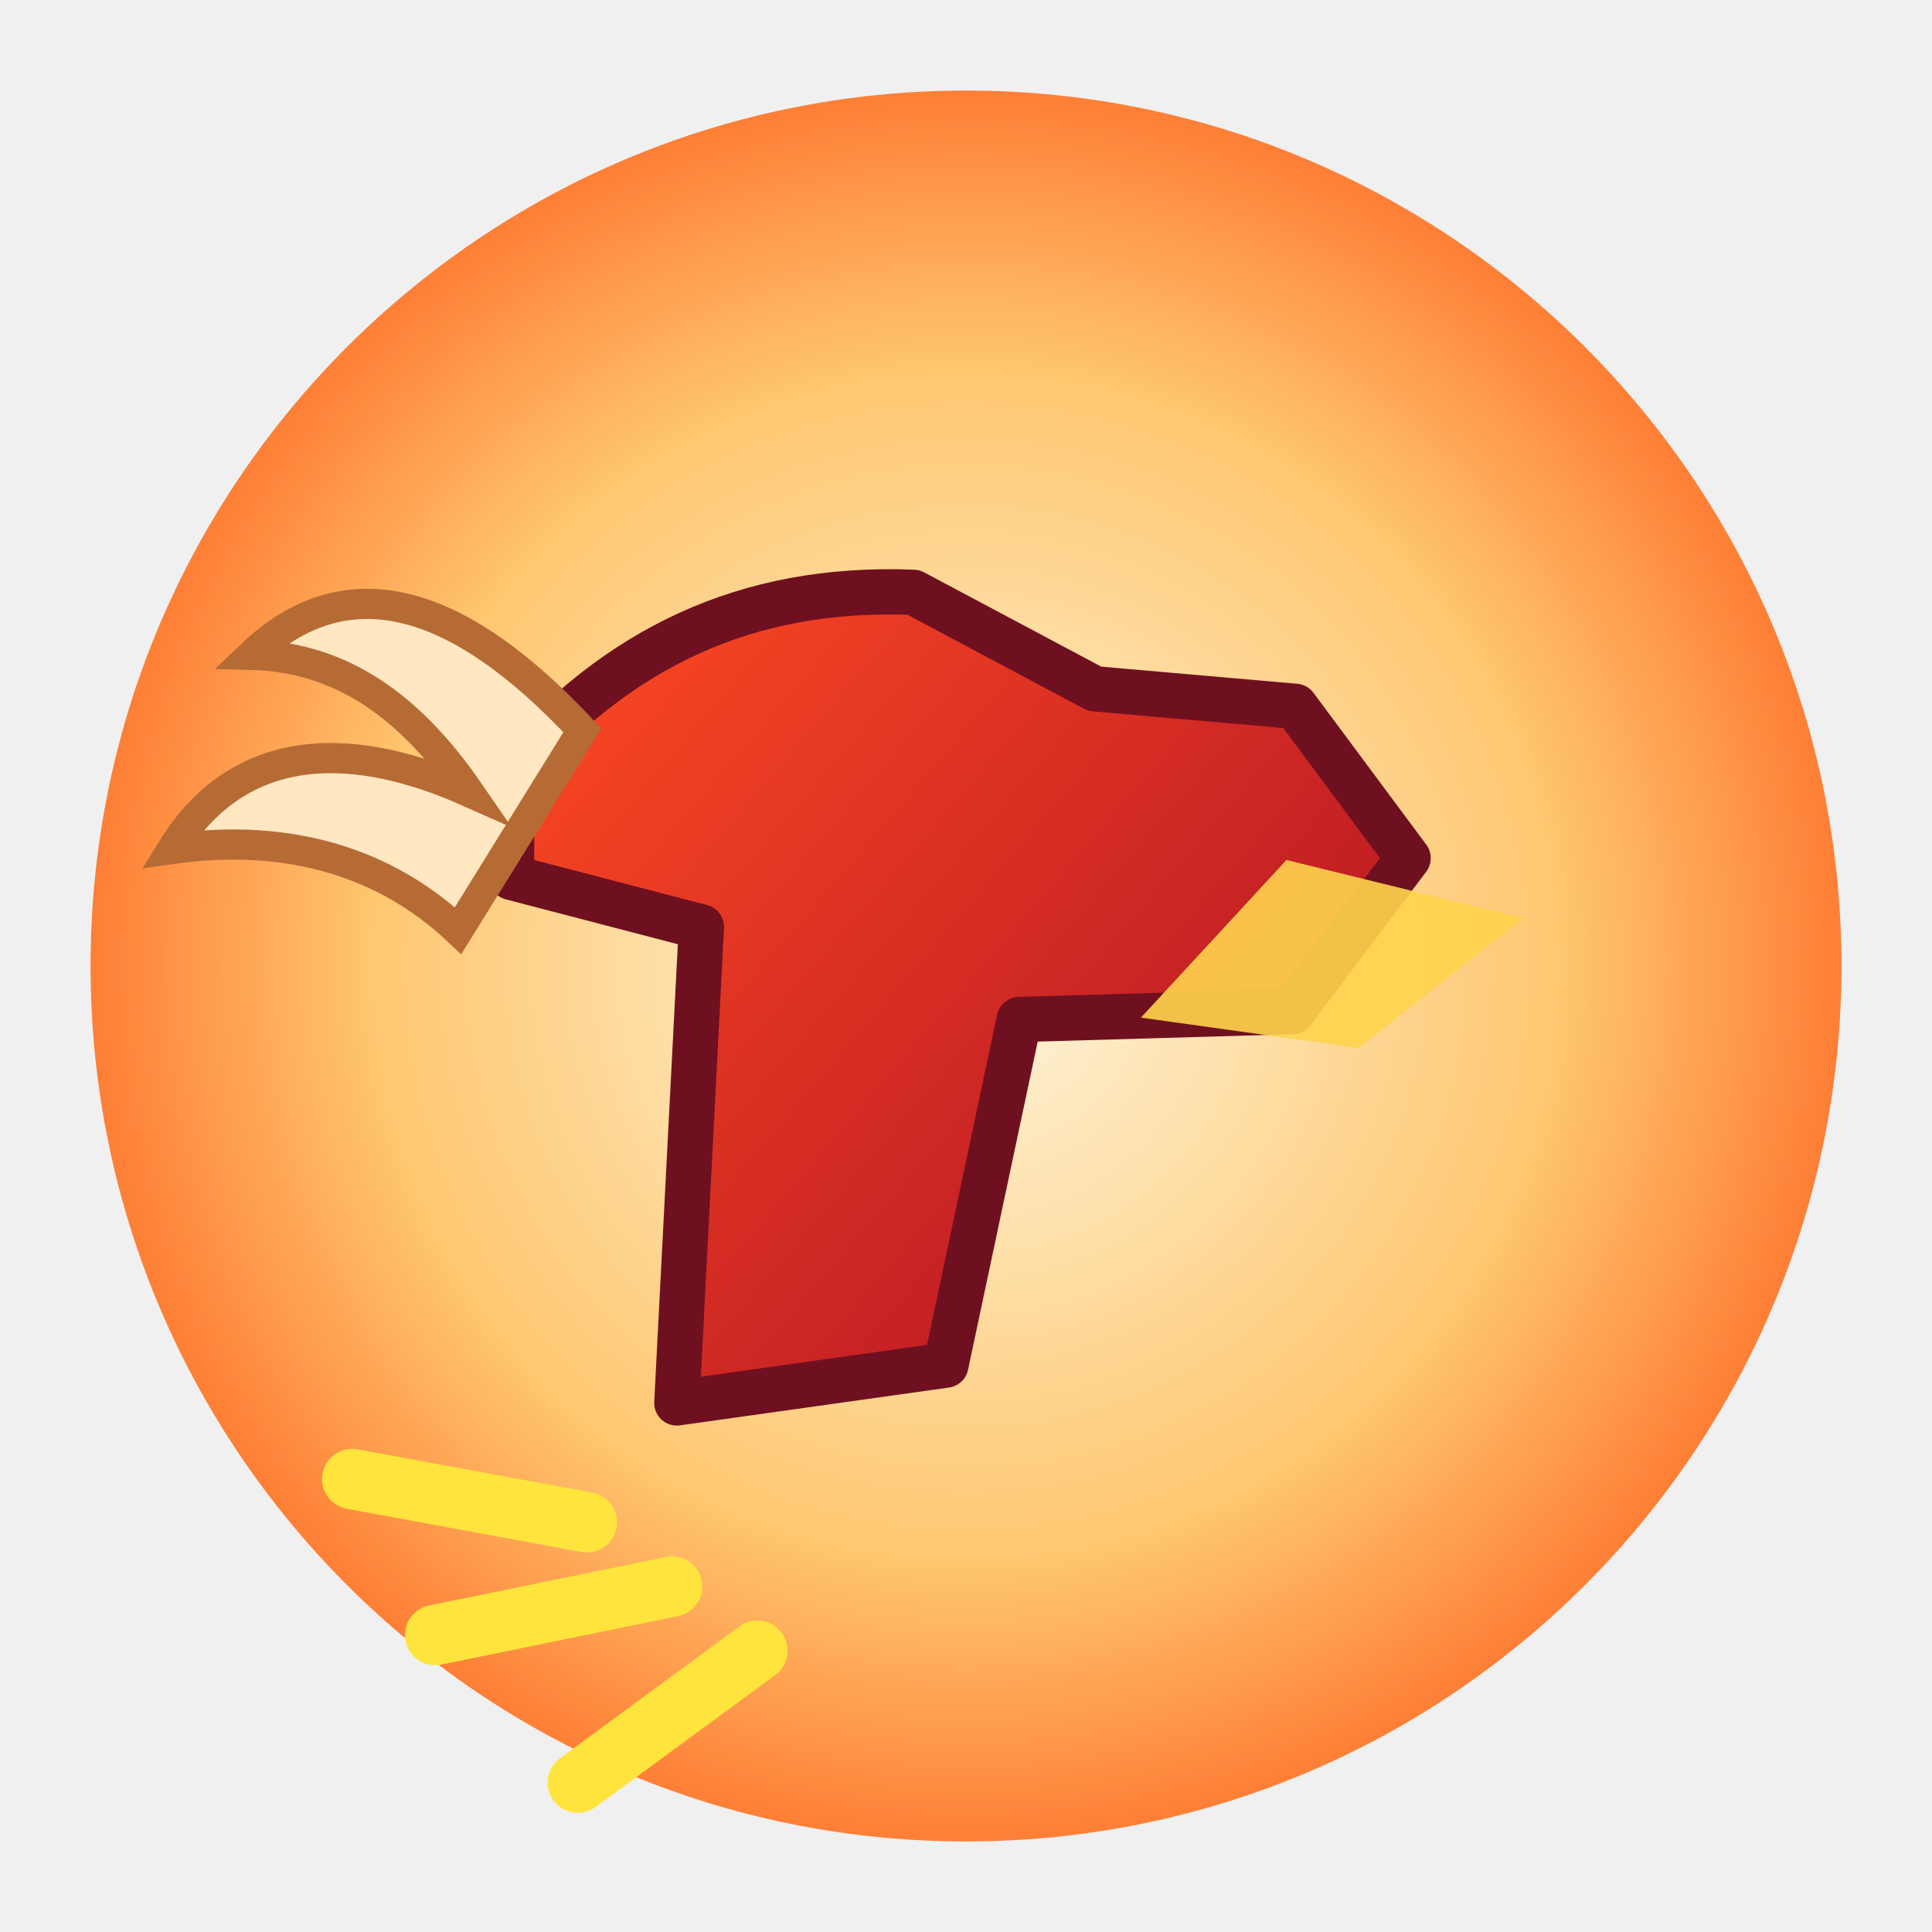
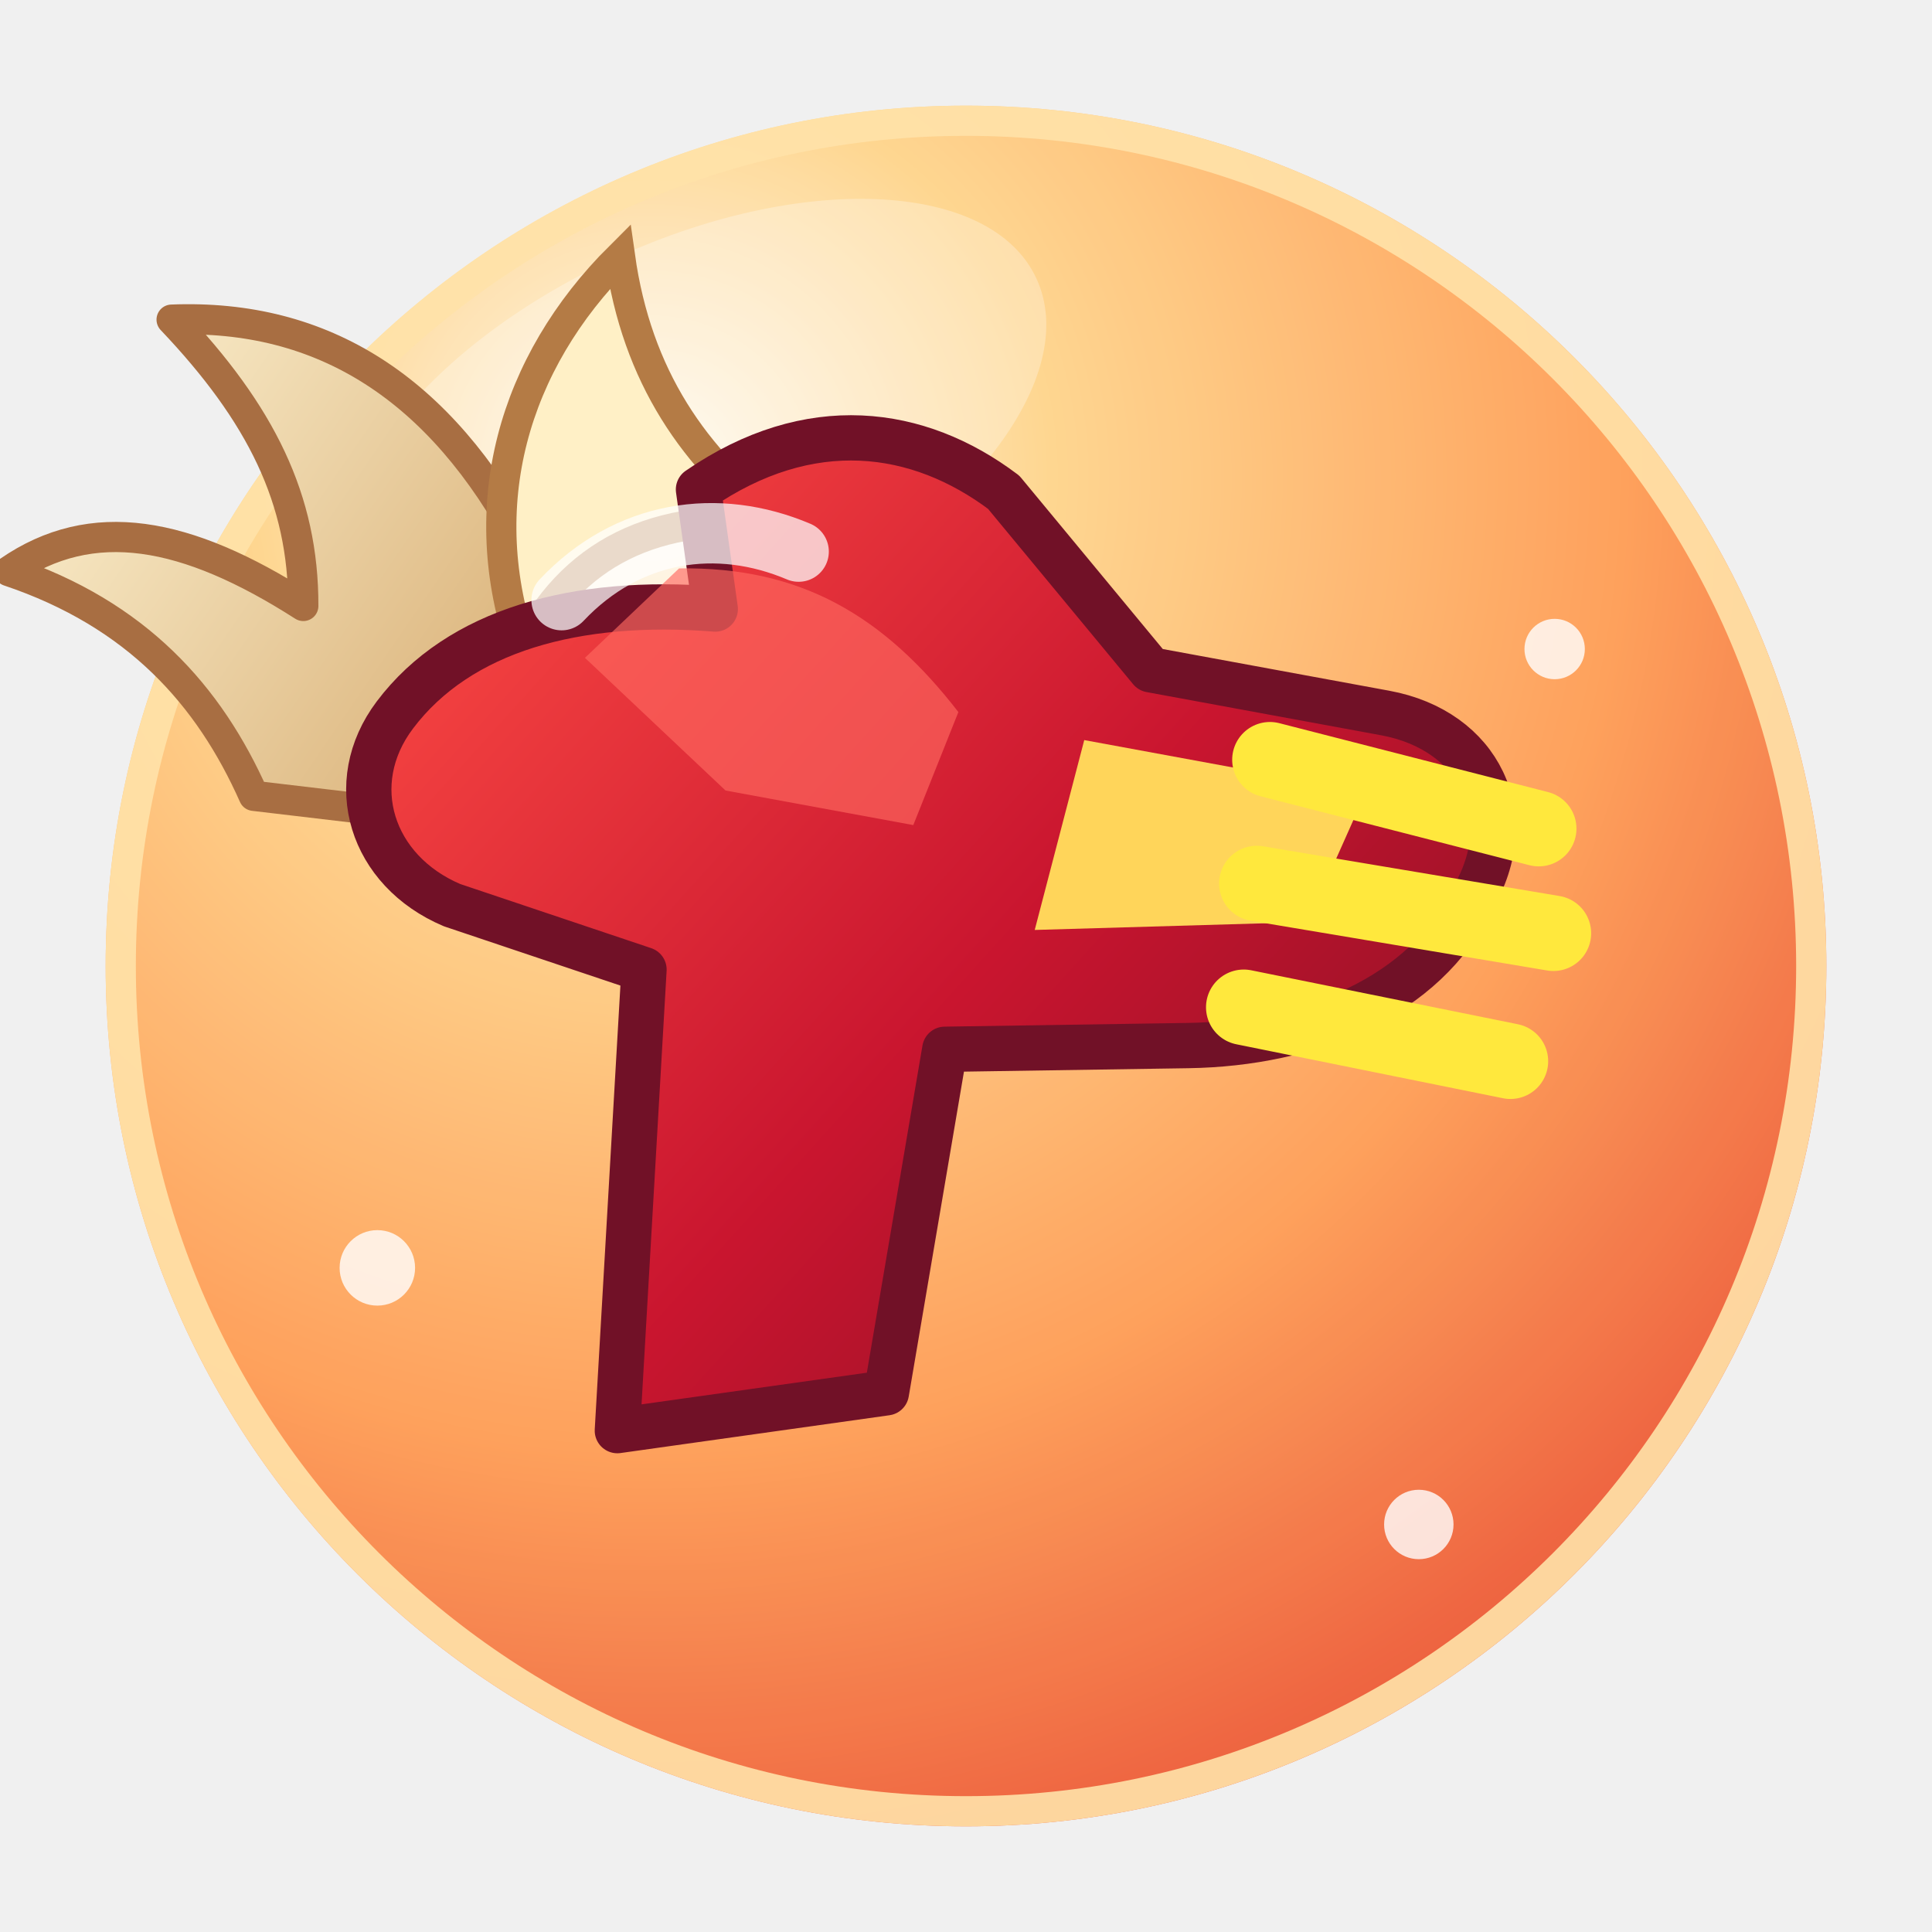
<svg xmlns="http://www.w3.org/2000/svg" viewBox="0 0 128 128">
  <defs>
-     <radialGradient id="g">
-       <stop stop-color="#fff7df" />
-       <stop offset=".68" stop-color="#ffc56a" />
-       <stop offset="1" stop-color="#ff7a2d" />
+     <radialGradient id="orb" cx="32%" cy="22%" r="82%">
+       <stop stop-color="#fff9ee" />
+       <stop offset=".28" stop-color="#ffd58c" />
+       <stop offset=".68" stop-color="#ff9d55" />
+       <stop offset="1" stop-color="#ed5a37" />
    </radialGradient>
-     <linearGradient id="b" x1="0" y1="0" x2="1" y2="1">
-       <stop stop-color="#ff4b22" />
-       <stop offset="1" stop-color="#a90d25" />
+     <linearGradient id="boot" x1="0" y1="0" x2="1" y2="1">
+       <stop stop-color="#ff4e45" />
+       <stop offset=".55" stop-color="#c9152f" />
+       <stop offset="1" stop-color="#7f1024" />
    </linearGradient>
+     <linearGradient id="wing" x1="0" y1="0" x2="1" y2="1">
+       <stop stop-color="#fff7d9" />
+       <stop offset="1" stop-color="#d5a86b" />
+     </linearGradient>
+     <filter id="glow">
+       <feGaussianBlur stdDeviation="3" />
+     </filter>
  </defs>
-   <circle cx="64" cy="64" r="58" fill="url(#g)" opacity=".95" />
-   <g transform="translate(10 9) rotate(-8 54 55)">
-     <path d="M26 38c8-7 17-10 28-8l11 8 13 3 6 11-9 9-18-2-8 22H31l6-31-12-5z" fill="url(#b)" stroke="#6f1020" stroke-width="3" stroke-linejoin="round" />
-     <path d="M31 36c-7-10-14-13-21-8 6 1 10 5 13 11-8-5-15-5-20 1 8 0 14 3 18 8z" fill="#ffe7c2" stroke="#b66b35" stroke-width="2" />
-     <path d="M76 51 91 57 79 64 65 60z" fill="#ffd44d" opacity=".9" />
-     <path d="M24 88 9 83M29 93 13 94M34 98 21 105" stroke="#ffe43d" stroke-width="4" stroke-linecap="round" />
+   <circle cx="64" cy="64" r="57" fill="url(#orb)" opacity=".95" />
+   <circle cx="64" cy="64" r="56" fill="none" stroke="#ffe2a8" stroke-width="2" opacity=".9" />
+   <ellipse cx="46" cy="29" rx="25" ry="13" fill="#fff" opacity=".28" transform="rotate(-25 46 29)" />
+   <g transform="translate(2 1) rotate(-8 64 64)">
+     <path d="M37 31c-4-11-11-17-21-18 5 7 7 13 6 20-7-6-13-8-19-5 8 4 12 10 14 17l19 5z" fill="url(#wing)" stroke="#a86e42" stroke-width="2" stroke-linejoin="round" />
+     <path d="M36 38c-2-10 2-19 10-25 0 8 3 14 8 19-8-2-14 0-18 6z" fill="#fff0c6" stroke="#b47b45" stroke-width="2" />
+     <path d="M49 29c8-4 15-2 20 3l8 13 15 5c6 2 8 8 4 13-4 6-12 8-20 7l-16-2-7 22H35l6-30-12-6c-5-3-6-9-2-13 5-5 13-6 22-4z" fill="url(#boot)" stroke="#711127" stroke-width="3" stroke-linejoin="round" />
+     <path d="M47 34c8 1 13 5 17 12l-4 7-12-4-8-10z" fill="#ff6960" opacity=".65" />
+     <path d="M72 49 90 55l-5 8-18-2z" fill="#ffd55a" />
+     <path d="M84 52 101 59M82 60 101 66M80 68 97 74" stroke="#ffe83d" stroke-width="5" stroke-linecap="round" />
+     <path d="M39 35c5-4 11-4 16-1" fill="none" stroke="#fff" stroke-width="4" stroke-linecap="round" opacity=".72" />
+   </g>
+   <g fill="#fff" opacity=".8">
+     <circle cx="25" cy="84" r="2.5" />
+     <circle cx="103" cy="43" r="2" />
+     <circle cx="94" cy="101" r="2.3" />
  </g>
</svg>
